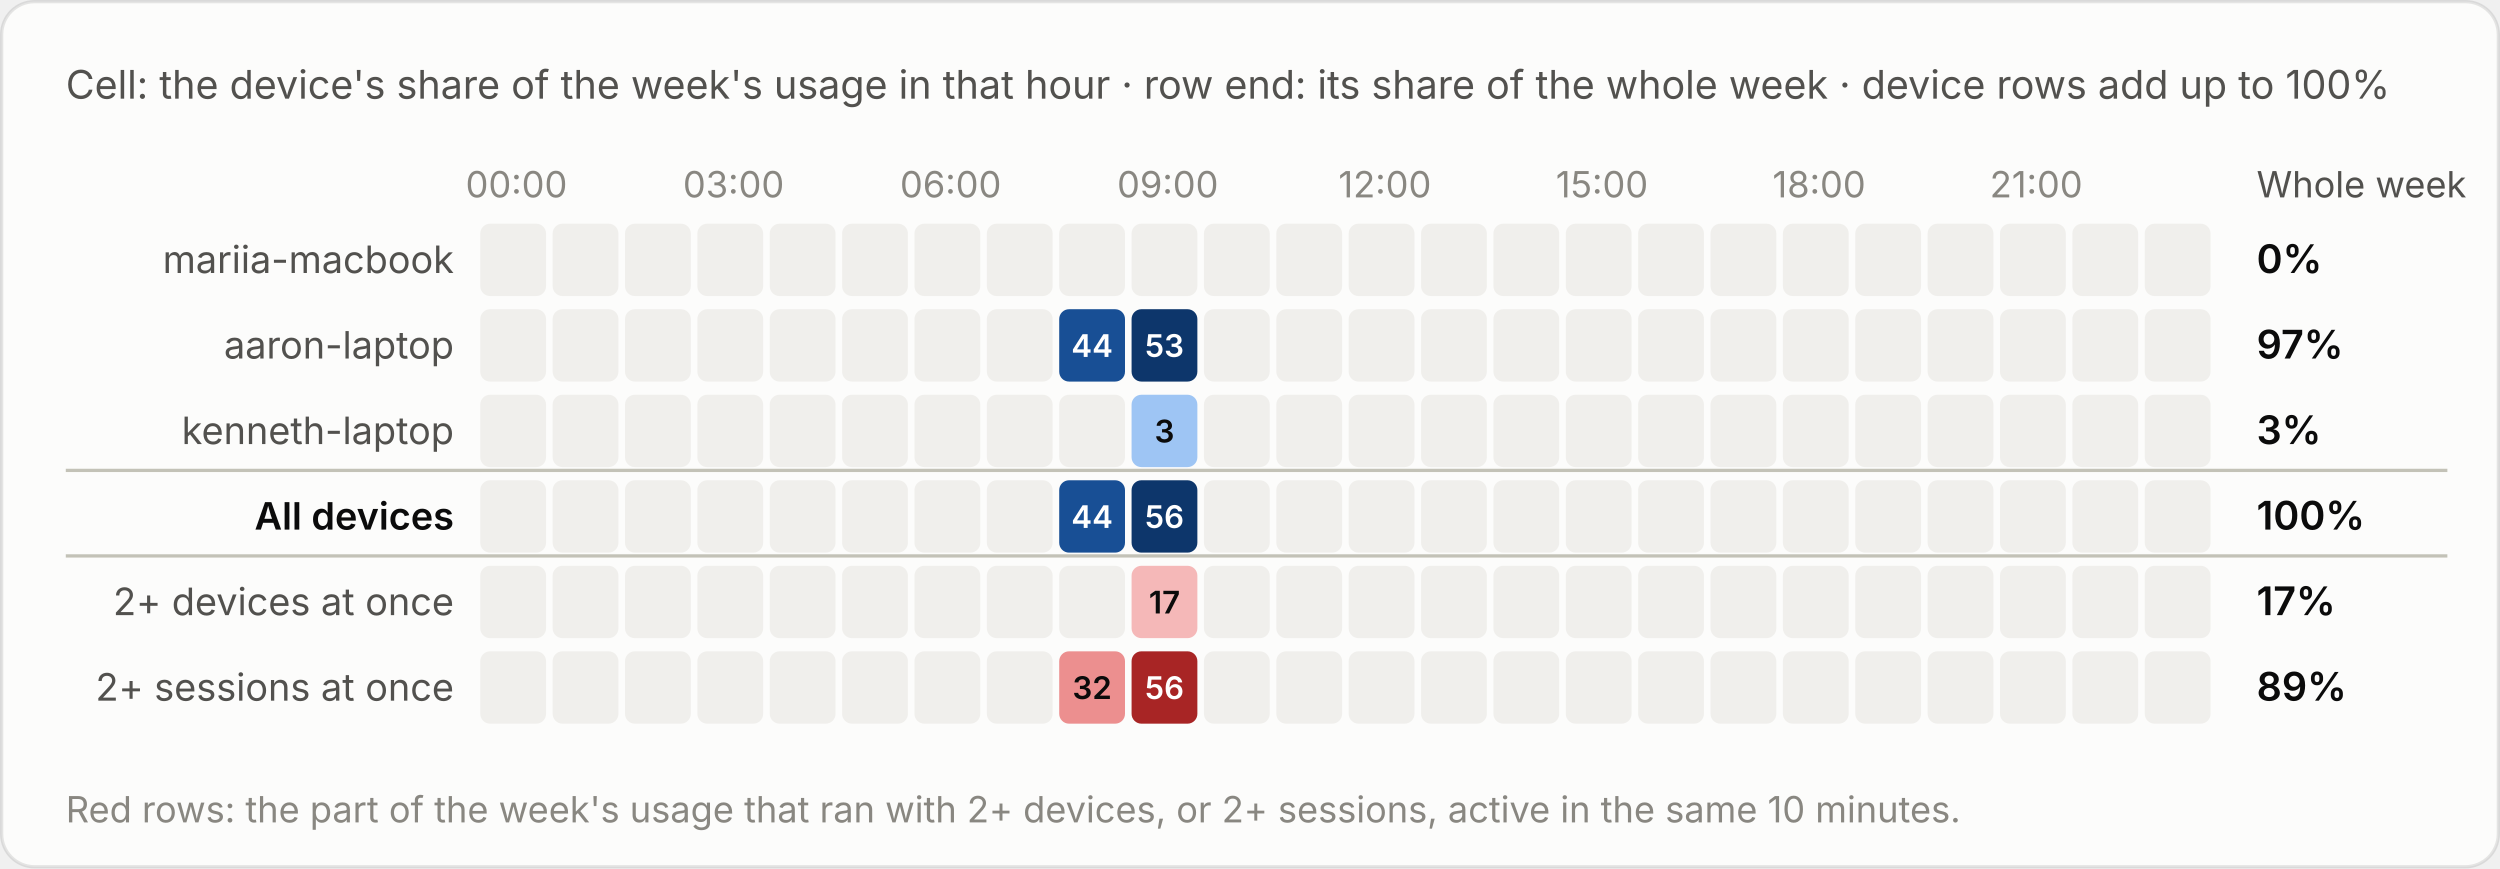
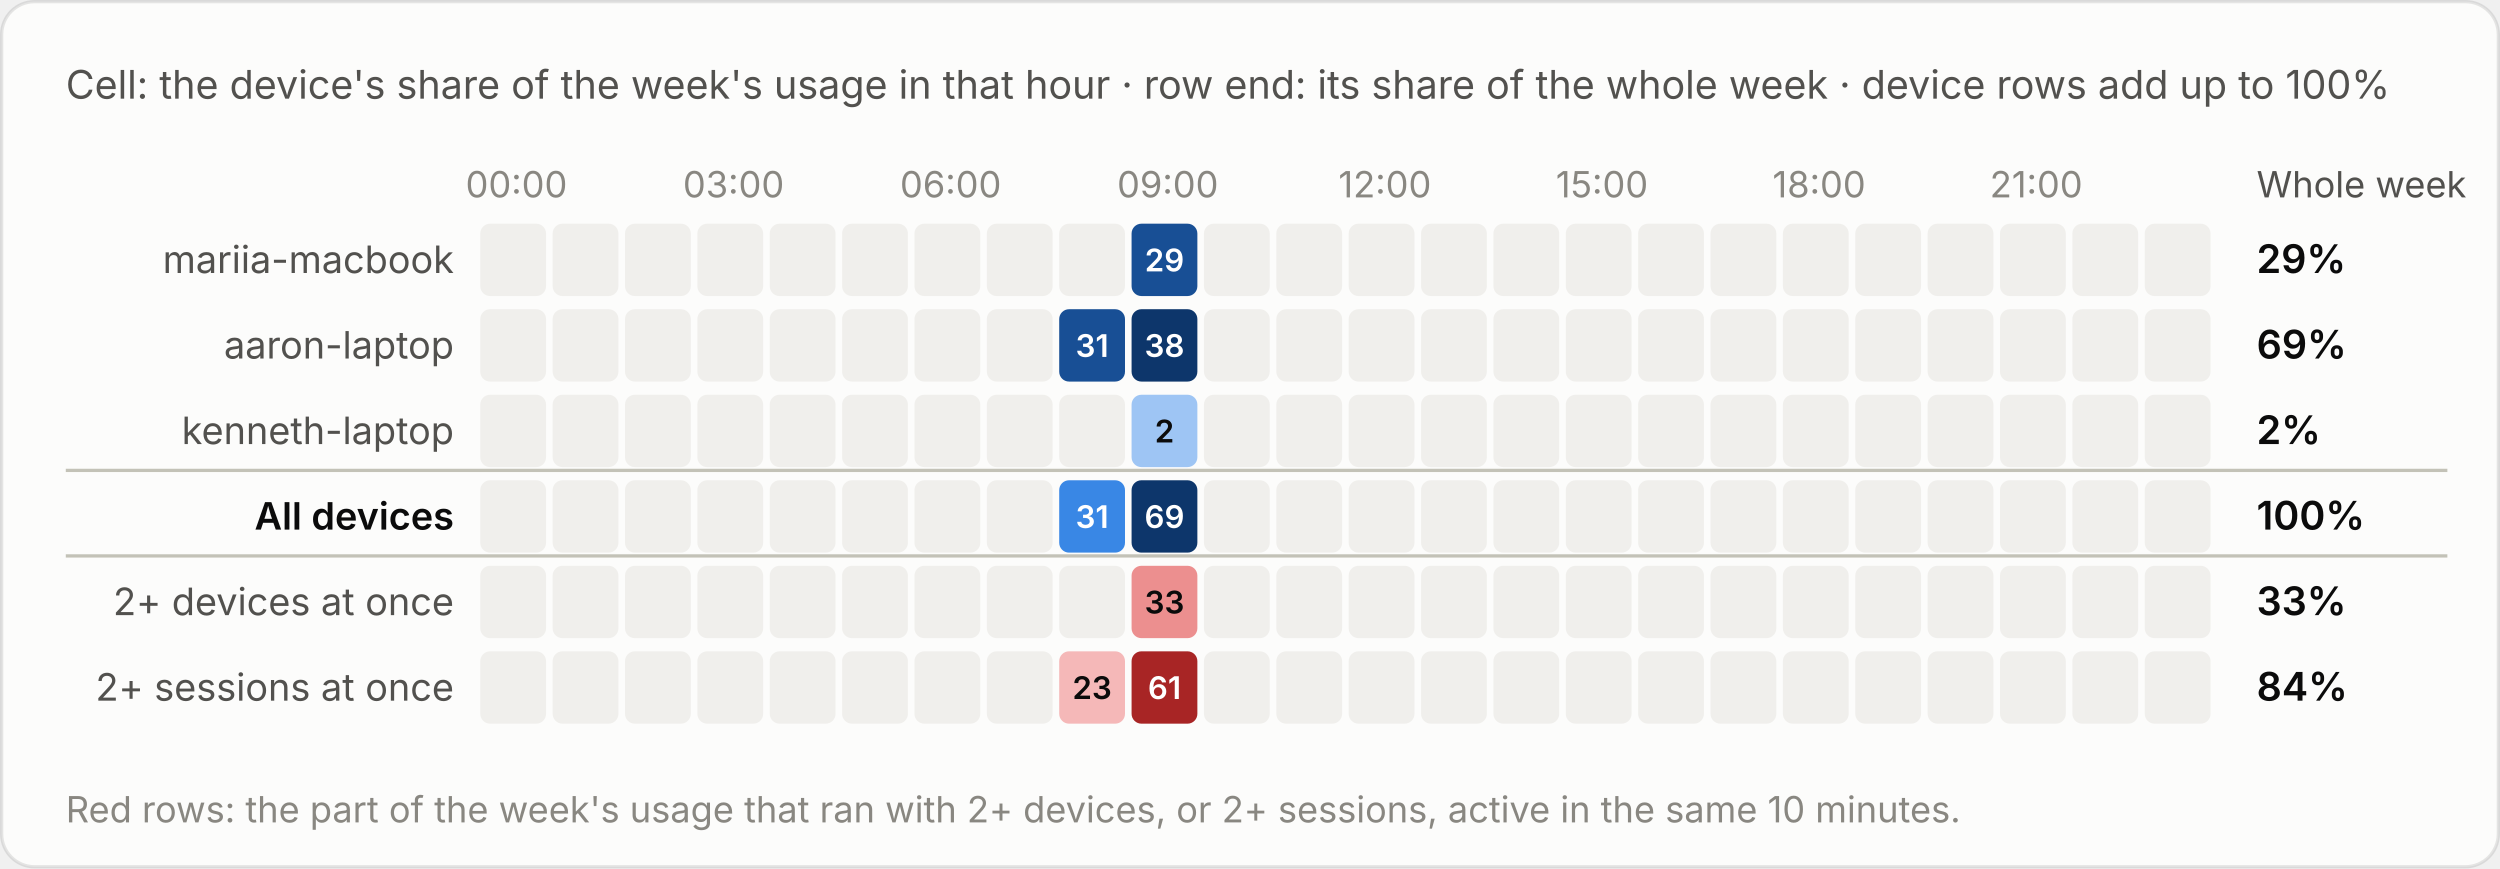
<svg xmlns="http://www.w3.org/2000/svg" viewBox="0 0 760 264" width="760" height="264" role="img" aria-label="Cell: the device's share of the week's usage in that hour · row end: its share of the whole week · device rows add up to 100%">
  <style>text{font-family:system-ui,-apple-system,"Segoe UI",sans-serif;font-variant-numeric:tabular-nums}.bg{fill:#fcfcfb;stroke:rgba(11,11,11,.10)}.tp{fill:#0b0b0b}.ts{fill:#52514e}.tm{fill:#898781}.grid{stroke:#e1e0d9;stroke-width:1}.base{stroke:#c3c2b7;stroke-width:1}.so{fill:#b5b3ad}.lo{stroke:#b5b3ad}.qe{fill:#f0efec}.ring{stroke:#fcfcfb}.area{fill-opacity:.1}.s0{fill:#2a78d6}.l0{stroke:#2a78d6}.s1{fill:#eb6834}.l1{stroke:#eb6834}.s2{fill:#1baf7a}.l2{stroke:#1baf7a}.s3{fill:#eda100}.l3{stroke:#eda100}.s4{fill:#e87ba4}.l4{stroke:#e87ba4}.s5{fill:#008300}.l5{stroke:#008300}.s6{fill:#4a3aa7}.l6{stroke:#4a3aa7}.s7{fill:#e34948}.l7{stroke:#e34948}.q0{fill:#cde2fb}.q1{fill:#9ec5f4}.q2{fill:#6da7ec}.q3{fill:#3987e5}.q4{fill:#256abf}.q5{fill:#184f95}.q6{fill:#0d366b}.r0{fill:#f8d4d4}.r1{fill:#ec8f8f}.r2{fill:#c42f2f}.a0{fill:#fbe3e3}.a1{fill:#f5b8b8}.a2{fill:#ec8f8f}.a3{fill:#d65252}.a4{fill:#a82525}.tq0{fill:#0b0b0b}.tq1{fill:#0b0b0b}.tq2{fill:#0b0b0b}.tq3{fill:#ffffff}.tq4{fill:#ffffff}.tq5{fill:#ffffff}.tq6{fill:#ffffff}.tr0{fill:#0b0b0b}.tr1{fill:#0b0b0b}.tr2{fill:#ffffff}.ta0{fill:#0b0b0b}.ta1{fill:#0b0b0b}.ta2{fill:#0b0b0b}.ta3{fill:#ffffff}.ta4{fill:#ffffff}.tw{fill:#ffffff}@media (prefers-color-scheme:dark){.bg{fill:#1a1a19;stroke:rgba(255,255,255,.10)}.tp{fill:#fff}.ts{fill:#c3c2b7}.tm{fill:#898781}.grid{stroke:#2c2c2a}.base{stroke:#383835}.so{fill:#5c5b57}.lo{stroke:#5c5b57}.qe{fill:#262624}.ring{stroke:#1a1a19}.s0{fill:#3987e5}.l0{stroke:#3987e5}.s1{fill:#d95926}.l1{stroke:#d95926}.s2{fill:#199e70}.l2{stroke:#199e70}.s3{fill:#c98500}.l3{stroke:#c98500}.s4{fill:#d55181}.l4{stroke:#d55181}.s5{fill:#008300}.l5{stroke:#008300}.s6{fill:#9085e9}.l6{stroke:#9085e9}.s7{fill:#e66767}.l7{stroke:#e66767}.q0{fill:#16263a}.q1{fill:#123a66}.q2{fill:#184f95}.q3{fill:#256abf}.q4{fill:#3987e5}.q5{fill:#6da7ec}.q6{fill:#b7d3f6}.r0{fill:#4a2023}.r1{fill:#8c2c2f}.r2{fill:#e25555}.a0{fill:#3a1a1c}.a1{fill:#5e2427}.a2{fill:#8c2c2f}.a3{fill:#c43c3f}.a4{fill:#f07070}.tq0{fill:#ffffff}.tq1{fill:#ffffff}.tq2{fill:#ffffff}.tq3{fill:#ffffff}.tq4{fill:#ffffff}.tq5{fill:#0b0b0b}.tq6{fill:#0b0b0b}.tr0{fill:#ffffff}.tr1{fill:#ffffff}.tr2{fill:#ffffff}.ta0{fill:#ffffff}.ta1{fill:#ffffff}.ta2{fill:#ffffff}.ta3{fill:#ffffff}.ta4{fill:#0b0b0b}.tw{fill:#ffffff}}</style>
  <rect class="bg" x=".5" y=".5" width="759" height="263" rx="10" />
  <text class="ts" x="20" y="30" font-size="12">Cell: the device's share of the week's usage in that hour · row end: its share of the whole week · device rows add up to 100%</text>
  <g transform="translate(0,-20)">
    <text class="tm" x="157.0" y="80" font-size="11" text-anchor="middle">00:00</text>
    <text class="tm" x="223.0" y="80" font-size="11" text-anchor="middle">03:00</text>
    <text class="tm" x="289.0" y="80" font-size="11" text-anchor="middle">06:00</text>
    <text class="tm" x="355.0" y="80" font-size="11" text-anchor="middle">09:00</text>
    <text class="tm" x="421.0" y="80" font-size="11" text-anchor="middle">12:00</text>
    <text class="tm" x="487.0" y="80" font-size="11" text-anchor="middle">15:00</text>
    <text class="tm" x="553.0" y="80" font-size="11" text-anchor="middle">18:00</text>
    <text class="tm" x="619.0" y="80" font-size="11" text-anchor="middle">21:00</text>
    <text class="ts" x="686" y="80" font-size="11">Whole week</text>
    <text class="ts" x="138" y="103.0" font-size="11.5" text-anchor="end">mariia-macbook</text>
    <rect class="qe" x="146.0" y="88" width="20" height="22" rx="3" />
    <rect class="qe" x="168.0" y="88" width="20" height="22" rx="3" />
    <rect class="qe" x="190.0" y="88" width="20" height="22" rx="3" />
    <rect class="qe" x="212.0" y="88" width="20" height="22" rx="3" />
    <rect class="qe" x="234.0" y="88" width="20" height="22" rx="3" />
    <rect class="qe" x="256.0" y="88" width="20" height="22" rx="3" />
    <rect class="qe" x="278.0" y="88" width="20" height="22" rx="3" />
    <rect class="qe" x="300.0" y="88" width="20" height="22" rx="3" />
    <rect class="qe" x="322.0" y="88" width="20" height="22" rx="3" />
-     <rect class="qe" x="344.0" y="88" width="20" height="22" rx="3" />
+     <rect class="q5" x="344.0" y="88" width="20" height="22" rx="3" />
+     <text class="tq5" x="354.0" y="102.5" font-size="9.5" font-weight="600" text-anchor="middle">29</text>
    <rect class="qe" x="366.0" y="88" width="20" height="22" rx="3" />
    <rect class="qe" x="388.0" y="88" width="20" height="22" rx="3" />
    <rect class="qe" x="410.0" y="88" width="20" height="22" rx="3" />
    <rect class="qe" x="432.0" y="88" width="20" height="22" rx="3" />
    <rect class="qe" x="454.0" y="88" width="20" height="22" rx="3" />
    <rect class="qe" x="476.0" y="88" width="20" height="22" rx="3" />
    <rect class="qe" x="498.0" y="88" width="20" height="22" rx="3" />
    <rect class="qe" x="520.0" y="88" width="20" height="22" rx="3" />
    <rect class="qe" x="542.0" y="88" width="20" height="22" rx="3" />
    <rect class="qe" x="564.0" y="88" width="20" height="22" rx="3" />
    <rect class="qe" x="586.0" y="88" width="20" height="22" rx="3" />
    <rect class="qe" x="608.0" y="88" width="20" height="22" rx="3" />
    <rect class="qe" x="630.0" y="88" width="20" height="22" rx="3" />
    <rect class="qe" x="652.0" y="88" width="20" height="22" rx="3" />
-     <text class="tp" x="686" y="103.0" font-size="12" font-weight="600">0%</text>
+     <text class="tp" x="686" y="103.0" font-size="12" font-weight="600">29%</text>
    <text class="ts" x="138" y="129.0" font-size="11.5" text-anchor="end">aaron-laptop</text>
    <rect class="qe" x="146.0" y="114" width="20" height="22" rx="3" />
    <rect class="qe" x="168.0" y="114" width="20" height="22" rx="3" />
    <rect class="qe" x="190.0" y="114" width="20" height="22" rx="3" />
    <rect class="qe" x="212.0" y="114" width="20" height="22" rx="3" />
    <rect class="qe" x="234.0" y="114" width="20" height="22" rx="3" />
    <rect class="qe" x="256.0" y="114" width="20" height="22" rx="3" />
    <rect class="qe" x="278.0" y="114" width="20" height="22" rx="3" />
    <rect class="qe" x="300.0" y="114" width="20" height="22" rx="3" />
    <rect class="q5" x="322.0" y="114" width="20" height="22" rx="3" />
-     <text class="tq5" x="332.0" y="128.5" font-size="9.5" font-weight="600" text-anchor="middle">44</text>
+     <text class="tq5" x="332.0" y="128.5" font-size="9.5" font-weight="600" text-anchor="middle">31</text>
    <rect class="q6" x="344.0" y="114" width="20" height="22" rx="3" />
-     <text class="tq6" x="354.0" y="128.5" font-size="9.5" font-weight="600" text-anchor="middle">53</text>
+     <text class="tq6" x="354.0" y="128.5" font-size="9.5" font-weight="600" text-anchor="middle">38</text>
    <rect class="qe" x="366.0" y="114" width="20" height="22" rx="3" />
    <rect class="qe" x="388.0" y="114" width="20" height="22" rx="3" />
    <rect class="qe" x="410.0" y="114" width="20" height="22" rx="3" />
    <rect class="qe" x="432.0" y="114" width="20" height="22" rx="3" />
    <rect class="qe" x="454.0" y="114" width="20" height="22" rx="3" />
    <rect class="qe" x="476.0" y="114" width="20" height="22" rx="3" />
    <rect class="qe" x="498.0" y="114" width="20" height="22" rx="3" />
    <rect class="qe" x="520.0" y="114" width="20" height="22" rx="3" />
    <rect class="qe" x="542.0" y="114" width="20" height="22" rx="3" />
    <rect class="qe" x="564.0" y="114" width="20" height="22" rx="3" />
    <rect class="qe" x="586.0" y="114" width="20" height="22" rx="3" />
    <rect class="qe" x="608.0" y="114" width="20" height="22" rx="3" />
    <rect class="qe" x="630.0" y="114" width="20" height="22" rx="3" />
    <rect class="qe" x="652.0" y="114" width="20" height="22" rx="3" />
-     <text class="tp" x="686" y="129.0" font-size="12" font-weight="600">97%</text>
+     <text class="tp" x="686" y="129.0" font-size="12" font-weight="600">69%</text>
    <text class="ts" x="138" y="155.0" font-size="11.5" text-anchor="end">kenneth-laptop</text>
    <rect class="qe" x="146.0" y="140" width="20" height="22" rx="3" />
    <rect class="qe" x="168.0" y="140" width="20" height="22" rx="3" />
    <rect class="qe" x="190.0" y="140" width="20" height="22" rx="3" />
    <rect class="qe" x="212.0" y="140" width="20" height="22" rx="3" />
    <rect class="qe" x="234.0" y="140" width="20" height="22" rx="3" />
    <rect class="qe" x="256.0" y="140" width="20" height="22" rx="3" />
    <rect class="qe" x="278.0" y="140" width="20" height="22" rx="3" />
    <rect class="qe" x="300.0" y="140" width="20" height="22" rx="3" />
    <rect class="qe" x="322.0" y="140" width="20" height="22" rx="3" />
    <rect class="q1" x="344.0" y="140" width="20" height="22" rx="3" />
-     <text class="tq1" x="354.0" y="154.5" font-size="9.5" font-weight="600" text-anchor="middle">3</text>
+     <text class="tq1" x="354.0" y="154.5" font-size="9.5" font-weight="600" text-anchor="middle">2</text>
    <rect class="qe" x="366.0" y="140" width="20" height="22" rx="3" />
    <rect class="qe" x="388.0" y="140" width="20" height="22" rx="3" />
    <rect class="qe" x="410.0" y="140" width="20" height="22" rx="3" />
    <rect class="qe" x="432.0" y="140" width="20" height="22" rx="3" />
    <rect class="qe" x="454.0" y="140" width="20" height="22" rx="3" />
    <rect class="qe" x="476.0" y="140" width="20" height="22" rx="3" />
    <rect class="qe" x="498.0" y="140" width="20" height="22" rx="3" />
    <rect class="qe" x="520.0" y="140" width="20" height="22" rx="3" />
    <rect class="qe" x="542.0" y="140" width="20" height="22" rx="3" />
    <rect class="qe" x="564.0" y="140" width="20" height="22" rx="3" />
    <rect class="qe" x="586.0" y="140" width="20" height="22" rx="3" />
    <rect class="qe" x="608.0" y="140" width="20" height="22" rx="3" />
    <rect class="qe" x="630.0" y="140" width="20" height="22" rx="3" />
    <rect class="qe" x="652.0" y="140" width="20" height="22" rx="3" />
-     <text class="tp" x="686" y="155.0" font-size="12" font-weight="600">3%</text>
+     <text class="tp" x="686" y="155.0" font-size="12" font-weight="600">2%</text>
    <line class="base" x1="20" x2="744" y1="163" y2="163" />
    <text class="tp" x="138" y="181.0" font-size="11.5" text-anchor="end" font-weight="600">All devices</text>
    <rect class="qe" x="146.0" y="166" width="20" height="22" rx="3" />
    <rect class="qe" x="168.0" y="166" width="20" height="22" rx="3" />
    <rect class="qe" x="190.0" y="166" width="20" height="22" rx="3" />
    <rect class="qe" x="212.0" y="166" width="20" height="22" rx="3" />
    <rect class="qe" x="234.0" y="166" width="20" height="22" rx="3" />
    <rect class="qe" x="256.0" y="166" width="20" height="22" rx="3" />
    <rect class="qe" x="278.0" y="166" width="20" height="22" rx="3" />
    <rect class="qe" x="300.0" y="166" width="20" height="22" rx="3" />
-     <rect class="q5" x="322.0" y="166" width="20" height="22" rx="3" />
-     <text class="tq5" x="332.0" y="180.5" font-size="9.5" font-weight="600" text-anchor="middle">44</text>
+     <rect class="q3" x="322.0" y="166" width="20" height="22" rx="3" />
+     <text class="tq3" x="332.0" y="180.5" font-size="9.5" font-weight="600" text-anchor="middle">31</text>
    <rect class="q6" x="344.0" y="166" width="20" height="22" rx="3" />
-     <text class="tq6" x="354.0" y="180.5" font-size="9.5" font-weight="600" text-anchor="middle">56</text>
+     <text class="tq6" x="354.0" y="180.5" font-size="9.5" font-weight="600" text-anchor="middle">69</text>
    <rect class="qe" x="366.0" y="166" width="20" height="22" rx="3" />
    <rect class="qe" x="388.0" y="166" width="20" height="22" rx="3" />
    <rect class="qe" x="410.0" y="166" width="20" height="22" rx="3" />
    <rect class="qe" x="432.0" y="166" width="20" height="22" rx="3" />
    <rect class="qe" x="454.0" y="166" width="20" height="22" rx="3" />
    <rect class="qe" x="476.0" y="166" width="20" height="22" rx="3" />
    <rect class="qe" x="498.0" y="166" width="20" height="22" rx="3" />
    <rect class="qe" x="520.0" y="166" width="20" height="22" rx="3" />
    <rect class="qe" x="542.0" y="166" width="20" height="22" rx="3" />
    <rect class="qe" x="564.0" y="166" width="20" height="22" rx="3" />
    <rect class="qe" x="586.0" y="166" width="20" height="22" rx="3" />
    <rect class="qe" x="608.0" y="166" width="20" height="22" rx="3" />
    <rect class="qe" x="630.0" y="166" width="20" height="22" rx="3" />
    <rect class="qe" x="652.0" y="166" width="20" height="22" rx="3" />
    <text class="tp" x="686" y="181.0" font-size="12" font-weight="600">100%</text>
    <line class="base" x1="20" x2="744" y1="189" y2="189" />
    <text class="ts" x="138" y="207.0" font-size="11.5" text-anchor="end">2+ devices at once</text>
    <rect class="qe" x="146.0" y="192" width="20" height="22" rx="3" />
    <rect class="qe" x="168.0" y="192" width="20" height="22" rx="3" />
    <rect class="qe" x="190.0" y="192" width="20" height="22" rx="3" />
    <rect class="qe" x="212.0" y="192" width="20" height="22" rx="3" />
    <rect class="qe" x="234.0" y="192" width="20" height="22" rx="3" />
    <rect class="qe" x="256.0" y="192" width="20" height="22" rx="3" />
    <rect class="qe" x="278.0" y="192" width="20" height="22" rx="3" />
    <rect class="qe" x="300.0" y="192" width="20" height="22" rx="3" />
    <rect class="qe" x="322.0" y="192" width="20" height="22" rx="3" />
-     <rect class="a1" x="344.0" y="192" width="20" height="22" rx="3" />
-     <text class="ta1" x="354.0" y="206.5" font-size="9.5" font-weight="600" text-anchor="middle">17</text>
+     <rect class="a2" x="344.0" y="192" width="20" height="22" rx="3" />
+     <text class="ta2" x="354.0" y="206.5" font-size="9.5" font-weight="600" text-anchor="middle">33</text>
    <rect class="qe" x="366.0" y="192" width="20" height="22" rx="3" />
    <rect class="qe" x="388.0" y="192" width="20" height="22" rx="3" />
    <rect class="qe" x="410.0" y="192" width="20" height="22" rx="3" />
    <rect class="qe" x="432.0" y="192" width="20" height="22" rx="3" />
    <rect class="qe" x="454.0" y="192" width="20" height="22" rx="3" />
    <rect class="qe" x="476.0" y="192" width="20" height="22" rx="3" />
    <rect class="qe" x="498.0" y="192" width="20" height="22" rx="3" />
    <rect class="qe" x="520.0" y="192" width="20" height="22" rx="3" />
    <rect class="qe" x="542.0" y="192" width="20" height="22" rx="3" />
    <rect class="qe" x="564.0" y="192" width="20" height="22" rx="3" />
    <rect class="qe" x="586.0" y="192" width="20" height="22" rx="3" />
    <rect class="qe" x="608.0" y="192" width="20" height="22" rx="3" />
    <rect class="qe" x="630.0" y="192" width="20" height="22" rx="3" />
    <rect class="qe" x="652.0" y="192" width="20" height="22" rx="3" />
-     <text class="tp" x="686" y="207.0" font-size="12" font-weight="600">17%</text>
+     <text class="tp" x="686" y="207.0" font-size="12" font-weight="600">33%</text>
    <text class="ts" x="138" y="233.0" font-size="11.5" text-anchor="end">2+ sessions at once</text>
    <rect class="qe" x="146.0" y="218" width="20" height="22" rx="3" />
    <rect class="qe" x="168.0" y="218" width="20" height="22" rx="3" />
    <rect class="qe" x="190.0" y="218" width="20" height="22" rx="3" />
    <rect class="qe" x="212.0" y="218" width="20" height="22" rx="3" />
    <rect class="qe" x="234.0" y="218" width="20" height="22" rx="3" />
    <rect class="qe" x="256.0" y="218" width="20" height="22" rx="3" />
    <rect class="qe" x="278.0" y="218" width="20" height="22" rx="3" />
    <rect class="qe" x="300.0" y="218" width="20" height="22" rx="3" />
-     <rect class="a2" x="322.0" y="218" width="20" height="22" rx="3" />
-     <text class="ta2" x="332.0" y="232.5" font-size="9.5" font-weight="600" text-anchor="middle">32</text>
+     <rect class="a1" x="322.0" y="218" width="20" height="22" rx="3" />
+     <text class="ta1" x="332.0" y="232.5" font-size="9.5" font-weight="600" text-anchor="middle">23</text>
    <rect class="a4" x="344.0" y="218" width="20" height="22" rx="3" />
-     <text class="ta4" x="354.0" y="232.5" font-size="9.5" font-weight="600" text-anchor="middle">56</text>
+     <text class="ta4" x="354.0" y="232.5" font-size="9.5" font-weight="600" text-anchor="middle">61</text>
    <rect class="qe" x="366.0" y="218" width="20" height="22" rx="3" />
    <rect class="qe" x="388.0" y="218" width="20" height="22" rx="3" />
    <rect class="qe" x="410.0" y="218" width="20" height="22" rx="3" />
    <rect class="qe" x="432.0" y="218" width="20" height="22" rx="3" />
    <rect class="qe" x="454.0" y="218" width="20" height="22" rx="3" />
    <rect class="qe" x="476.0" y="218" width="20" height="22" rx="3" />
    <rect class="qe" x="498.0" y="218" width="20" height="22" rx="3" />
    <rect class="qe" x="520.0" y="218" width="20" height="22" rx="3" />
    <rect class="qe" x="542.0" y="218" width="20" height="22" rx="3" />
    <rect class="qe" x="564.0" y="218" width="20" height="22" rx="3" />
    <rect class="qe" x="586.0" y="218" width="20" height="22" rx="3" />
    <rect class="qe" x="608.0" y="218" width="20" height="22" rx="3" />
    <rect class="qe" x="630.0" y="218" width="20" height="22" rx="3" />
    <rect class="qe" x="652.0" y="218" width="20" height="22" rx="3" />
-     <text class="tp" x="686" y="233.0" font-size="12" font-weight="600">89%</text>
+     <text class="tp" x="686" y="233.0" font-size="12" font-weight="600">84%</text>
    <text class="tm" x="20" y="270" font-size="11">Red rows: the part of the week's usage that ran with 2+ devices, or 2+ sessions, active in the same 10 minutes.</text>
  </g>
</svg>
